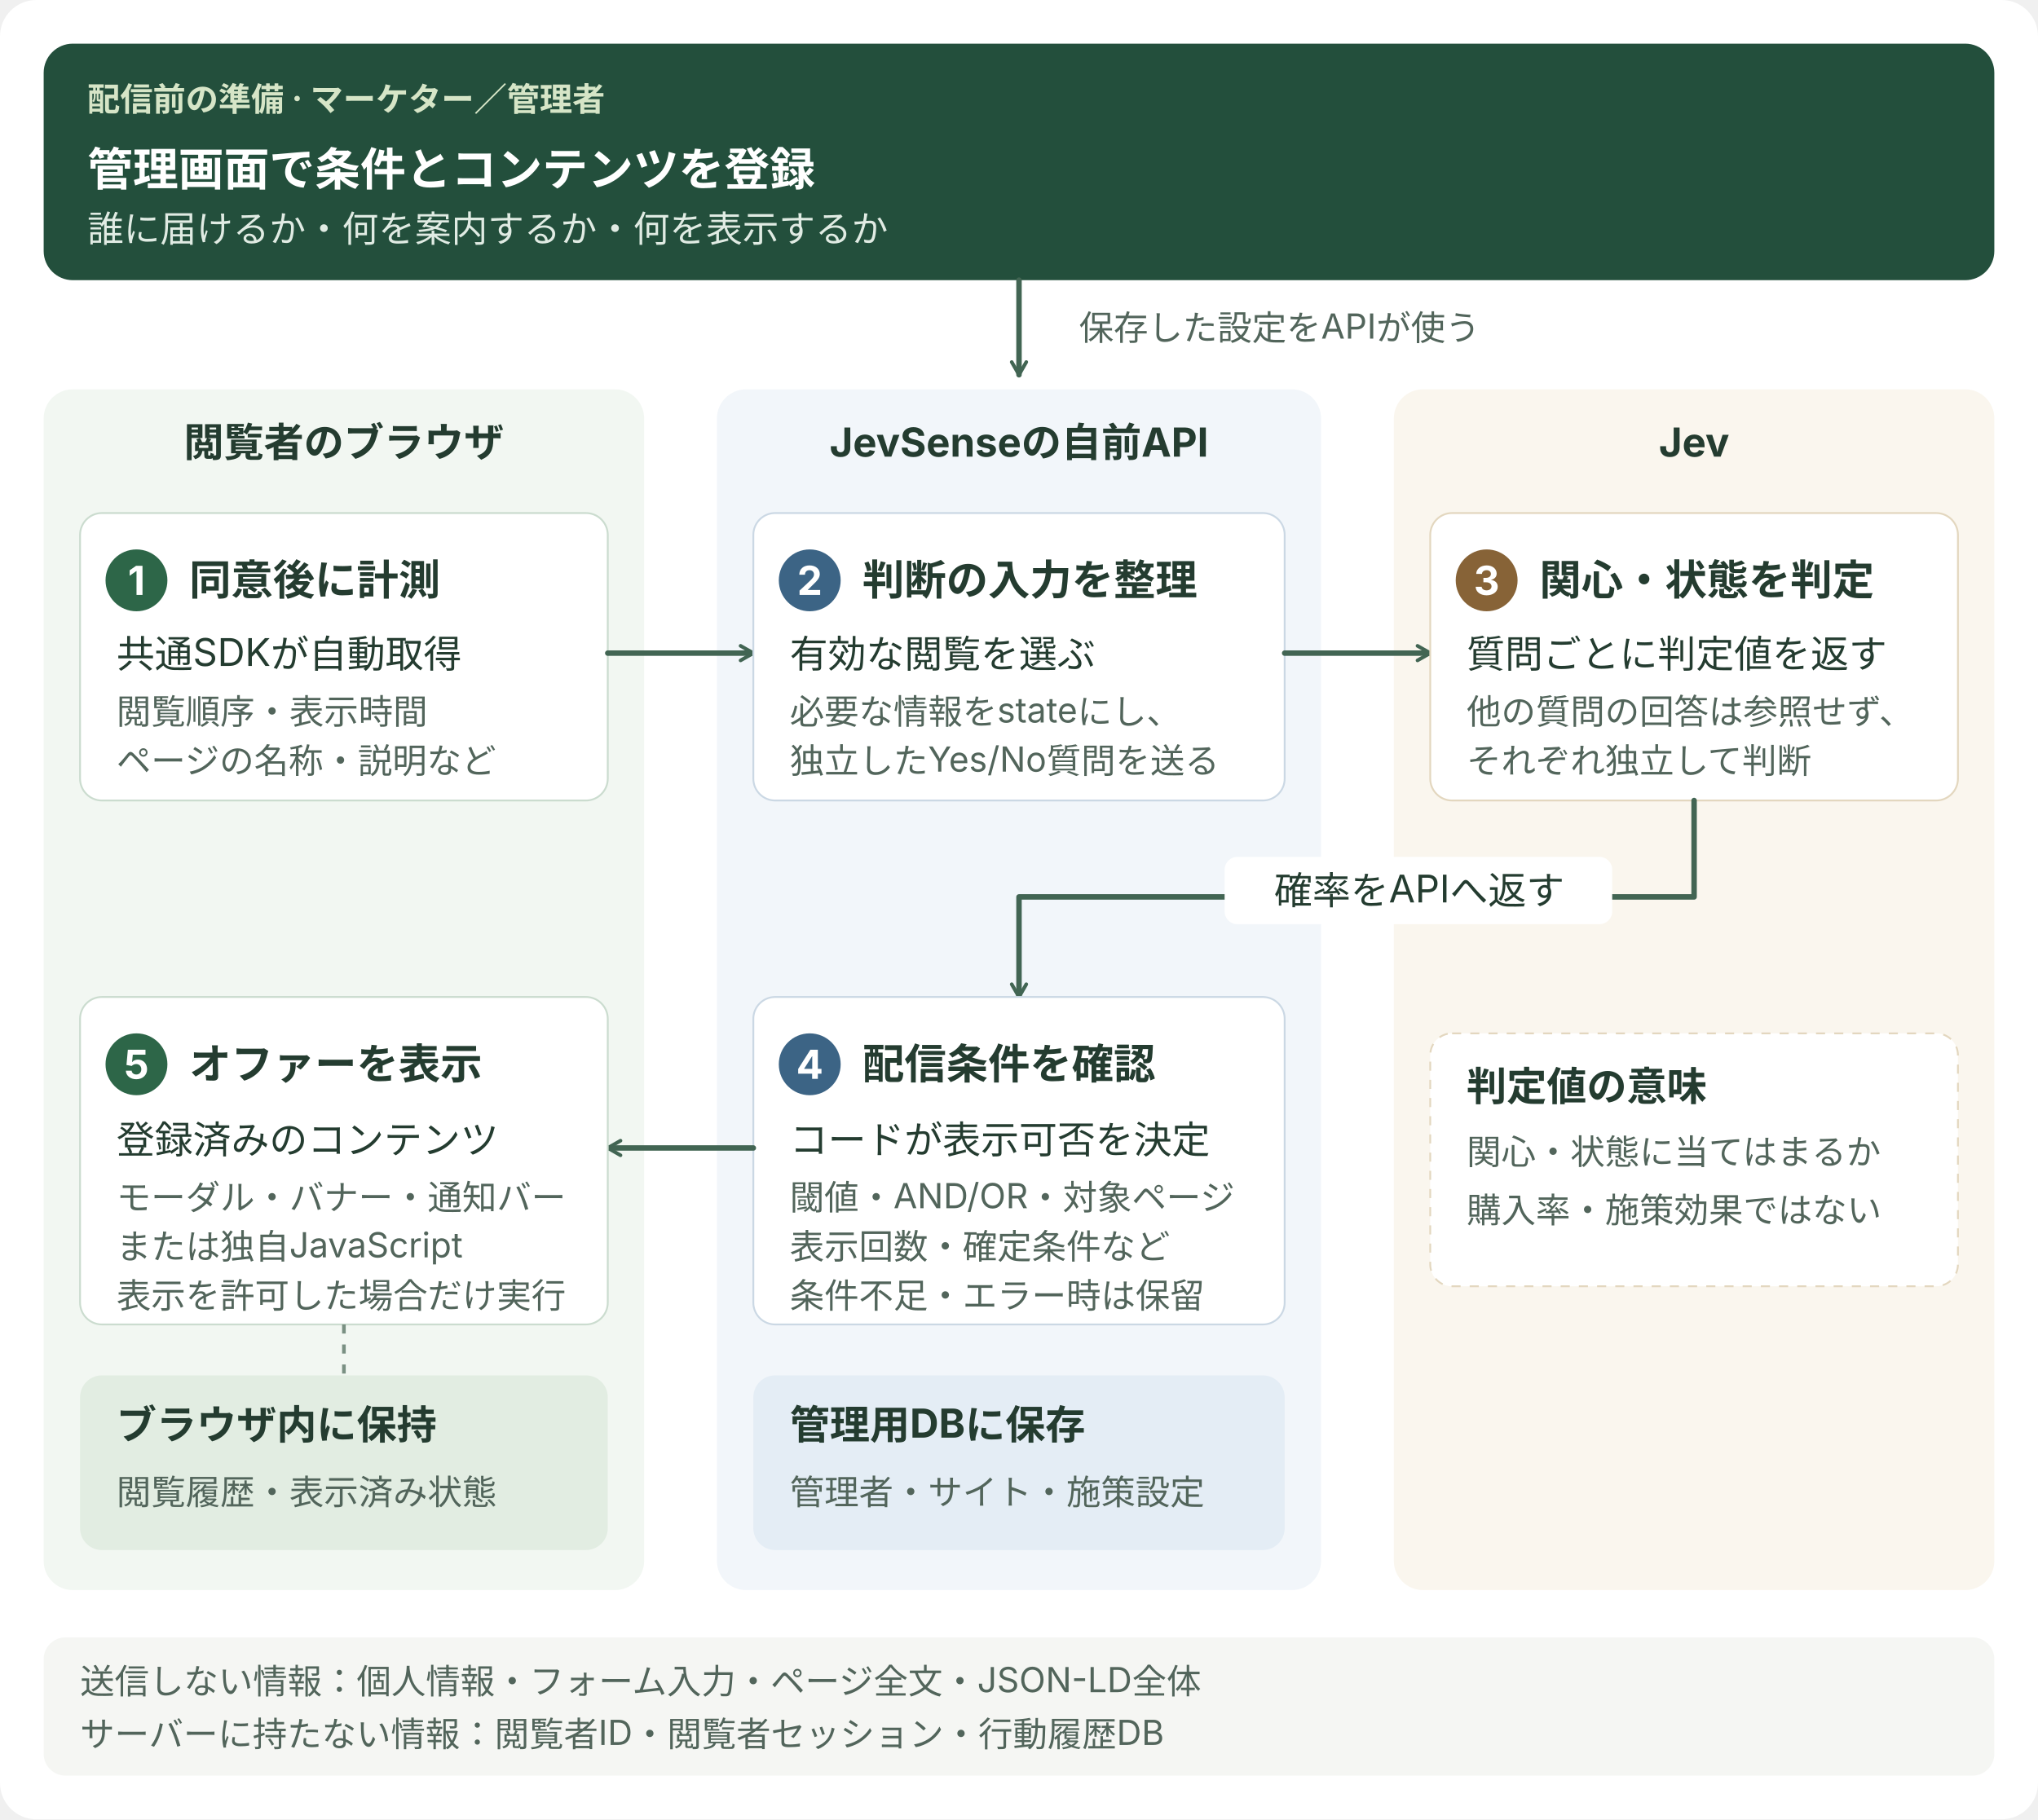
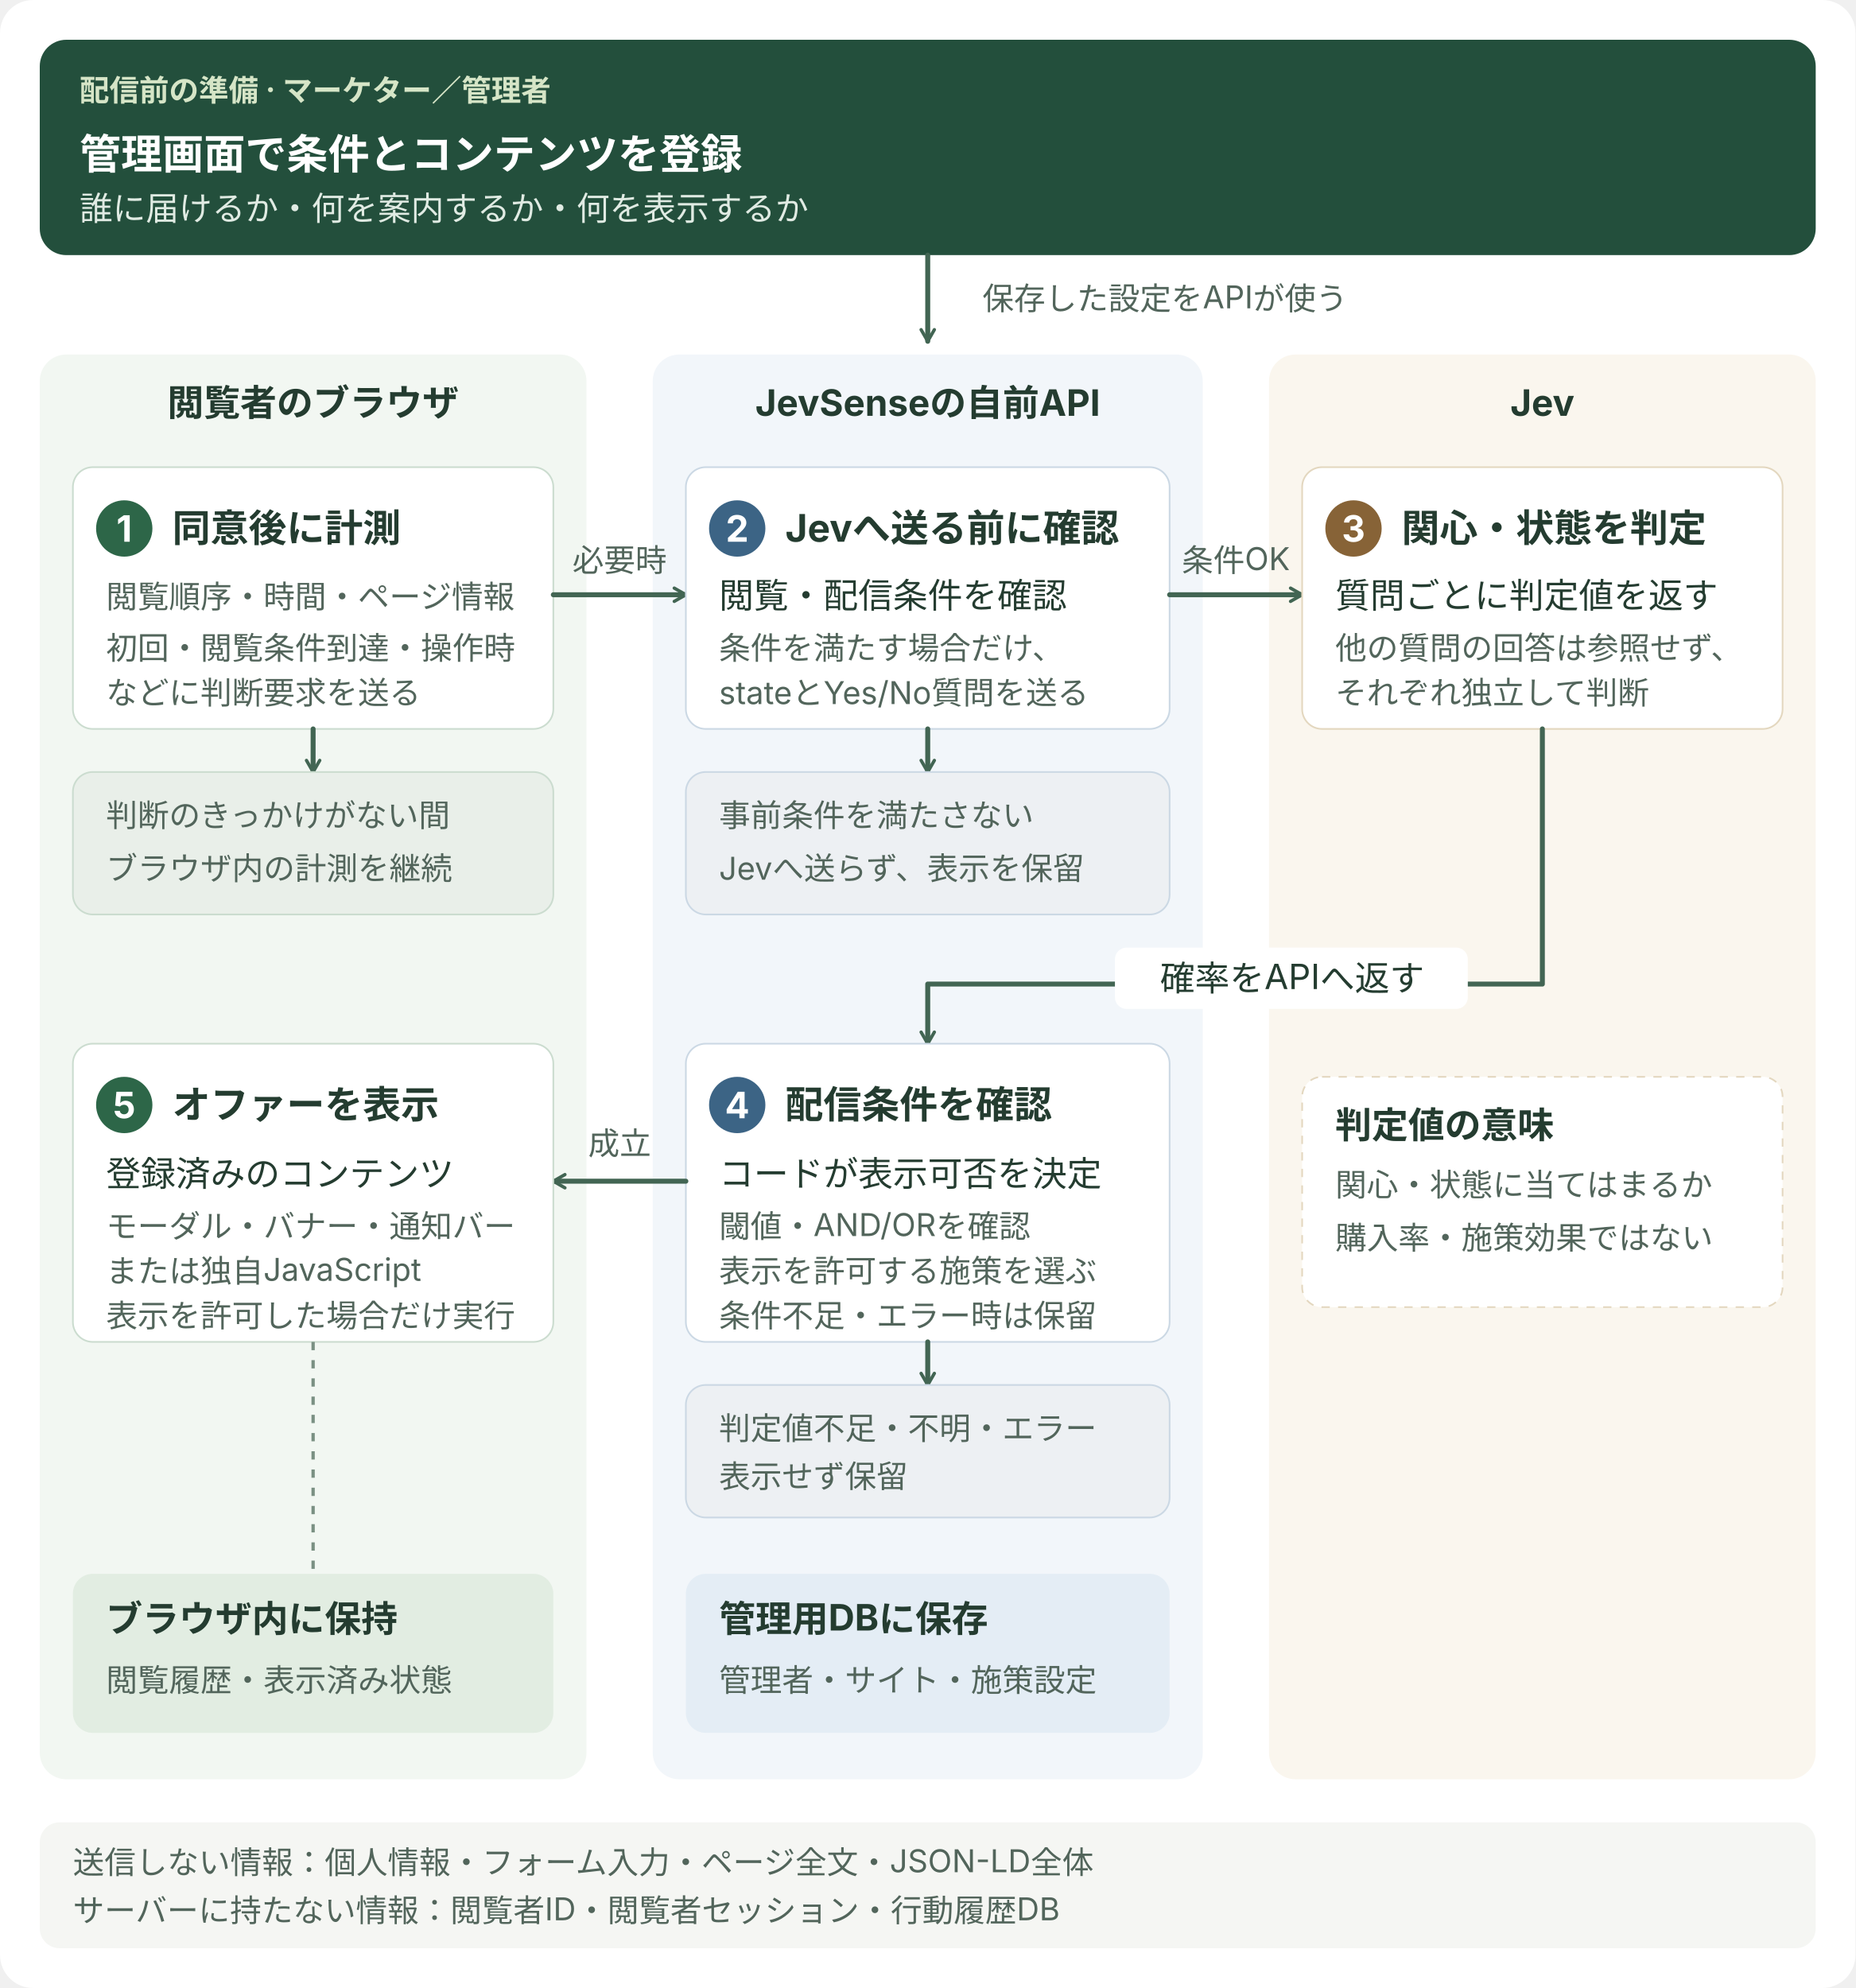
- <svg xmlns="http://www.w3.org/2000/svg" width="1120" height="1000" viewBox="0 0 1120 1000" role="img" aria-labelledby="title description" lang="ja">
+ <svg xmlns="http://www.w3.org/2000/svg" width="1120" height="1200" viewBox="0 0 1120 1200" role="img" aria-labelledby="title description" lang="ja">
  <defs>
    <marker id="arrow" markerWidth="10" markerHeight="10" refX="8" refY="5" orient="auto-start-reverse" markerUnits="userSpaceOnUse">
      <path d="M1 1 8 5 1 9" fill="none" stroke="#426553" stroke-width="2" stroke-linecap="round" stroke-linejoin="round" />
    </marker>
    <style>
      text { font-family: -apple-system, BlinkMacSystemFont, 'Segoe UI', 'Noto Sans JP', sans-serif; fill: #243c30; }
      .section { font-size: 22px; font-weight: 700; }
      .body { font-size: 21px; }
      .note { font-size: 19px; fill: #52655b; }
      .step { font-size: 23px; font-weight: 700; }
      .number { font-size: 22px; font-weight: 700; fill: #fff; text-anchor: middle; }
      .flow { fill: none; stroke: #426553; stroke-width: 3; marker-end: url(#arrow); stroke-linecap: round; stroke-linejoin: round; }
      .link { fill: none; stroke: #7a9083; stroke-width: 2; stroke-dasharray: 5 6; }
    </style>
  </defs>
-   <rect width="1120" height="1000" rx="20" fill="#fff" />
+   <rect width="1120" height="1200" rx="20" fill="#fff" />
  <rect x="24" y="24" width="1072" height="130" rx="16" fill="#234f3c" />
  <text x="48" y="61" style="fill:#d6e5c7;font-size:18px;font-weight:700">配信前の準備 · マーケター／管理者</text>
  <text x="48" y="102" style="fill:#fff;font-size:25px;font-weight:700">管理画面で条件とコンテンツを登録</text>
  <text x="48" y="133" style="fill:#e0ebe3;font-size:20px">誰に届けるか・何を案内するか・何を表示するか</text>
  <path class="flow" d="M560 154V206" />
  <rect x="581" y="165" width="242" height="31" rx="6" fill="#fff" />
  <text x="593" y="187" class="note">保存した設定をAPIが使う</text>
-   <rect x="24" y="214" width="330" height="660" rx="16" fill="#f2f7f2" />
-   <rect x="394" y="214" width="332" height="660" rx="16" fill="#f2f6fa" />
-   <rect x="766" y="214" width="330" height="660" rx="16" fill="#faf6ee" />
+   <rect x="24" y="214" width="330" height="860" rx="16" fill="#f2f7f2" />
+   <rect x="394" y="214" width="332" height="860" rx="16" fill="#f2f6fa" />
+   <rect x="766" y="214" width="330" height="860" rx="16" fill="#faf6ee" />
  <text x="189" y="251" class="section" text-anchor="middle">閲覧者のブラウザ</text>
  <text x="560" y="251" class="section" text-anchor="middle">JevSenseの自前API</text>
  <text x="931" y="251" class="section" text-anchor="middle">Jev</text>
  <rect x="44" y="282" width="290" height="158" rx="12" fill="#fff" stroke="#cbdccf" />
  <circle cx="75" cy="319" r="17" fill="#2d6648" />
  <text x="75" y="327" class="number">1</text>
  <text x="104" y="327" class="step">同意後に計測</text>
-   <text x="64" y="367" class="body">共通SDKが自動取得</text>
-   <text x="64" y="398" class="note">閲覧順序・表示時間</text>
-   <text x="64" y="425" class="note">ページの名称・説明など</text>
+   <text x="64" y="367" class="note">閲覧順序・時間・ページ情報</text>
+   <text x="64" y="398" class="note">初回・閲覧条件到達・操作時</text>
+   <text x="64" y="425" class="note">などに判断要求を送る</text>
  <path class="flow" d="M334 359H414" />
+   <text x="374" y="345" class="note" text-anchor="middle">必要時</text>
+   <path class="flow" d="M189 440V466" />
+   <rect x="44" y="466" width="290" height="86" rx="12" fill="#e9efe9" stroke="#cbdccf" />
+   <text x="64" y="499" class="note">判断のきっかけがない間</text>
+   <text x="64" y="531" class="note">ブラウザ内の計測を継続</text>
  <rect x="414" y="282" width="292" height="158" rx="12" fill="#fff" stroke="#cbd8e4" />
  <circle cx="445" cy="319" r="17" fill="#3c6485" />
  <text x="445" y="327" class="number">2</text>
-   <text x="474" y="327" class="step">判断の入力を整理</text>
-   <text x="434" y="367" class="body">有効な閲覧を選ぶ</text>
-   <text x="434" y="398" class="note">必要な情報をstateにし、</text>
-   <text x="434" y="425" class="note">独立したYes/No質問を送る</text>
+   <text x="474" y="327" class="step">Jevへ送る前に確認</text>
+   <text x="434" y="367" class="body">閲覧・配信条件を確認</text>
+   <text x="434" y="398" class="note">条件を満たす場合だけ、</text>
+   <text x="434" y="425" class="note">stateとYes/No質問を送る</text>
  <path class="flow" d="M706 359H786" />
+   <text x="746" y="345" class="note" text-anchor="middle">条件OK</text>
+   <path class="flow" d="M560 440V466" />
+   <rect x="414" y="466" width="292" height="86" rx="12" fill="#edf0f3" stroke="#cbd8e4" />
+   <text x="434" y="499" class="note">事前条件を満たさない</text>
+   <text x="434" y="531" class="note">Jevへ送らず、表示を保留</text>
  <rect x="786" y="282" width="290" height="158" rx="12" fill="#fff" stroke="#e3d7bf" />
  <circle cx="817" cy="319" r="17" fill="#876337" />
  <text x="817" y="327" class="number">3</text>
  <text x="846" y="327" class="step">関心・状態を判定</text>
  <text x="806" y="367" class="body">質問ごとに判定値を返す</text>
  <text x="806" y="398" class="note">他の質問の回答は参照せず、</text>
  <text x="806" y="425" class="note">それぞれ独立して判断</text>
-   <path class="flow" d="M931 440V493H560V548" />
-   <rect x="673" y="471" width="213" height="37" rx="7" fill="#fff" />
-   <text x="780" y="497" class="body" text-anchor="middle">確率をAPIへ返す</text>
-   <rect x="414" y="548" width="292" height="180" rx="12" fill="#fff" stroke="#cbd8e4" />
-   <circle cx="445" cy="585" r="17" fill="#3c6485" />
-   <text x="445" y="593" class="number">4</text>
-   <text x="474" y="593" class="step">配信条件を確認</text>
-   <text x="434" y="634" class="body">コードが表示可否を決定</text>
-   <text x="434" y="665" class="note">閾値・AND/OR・対象ページ</text>
-   <text x="434" y="692" class="note">表示回数・確定条件など</text>
-   <text x="434" y="719" class="note">条件不足・エラー時は保留</text>
-   <path class="flow" d="M414 631H334" />
-   <rect x="44" y="548" width="290" height="180" rx="12" fill="#fff" stroke="#cbdccf" />
-   <circle cx="75" cy="585" r="17" fill="#2d6648" />
-   <text x="75" y="593" class="number">5</text>
-   <text x="104" y="593" class="step">オファーを表示</text>
-   <text x="64" y="634" class="body">登録済みのコンテンツ</text>
-   <text x="64" y="665" class="note">モーダル・バナー・通知バー</text>
-   <text x="64" y="692" class="note">または独自JavaScript</text>
-   <text x="64" y="719" class="note">表示を許可した場合だけ実行</text>
-   <rect x="786" y="568" width="290" height="139" rx="12" fill="#fff" stroke="#e3d7bf" stroke-dasharray="5 5" />
-   <text x="806" y="605" class="section">判定値の意味</text>
-   <text x="806" y="640" class="note">関心・状態に当てはまるか</text>
-   <text x="806" y="672" class="note">購入率・施策効果ではない</text>
-   <path class="link" d="M189 728V756" />
-   <rect x="44" y="756" width="290" height="96" rx="12" fill="#e2ede2" />
-   <text x="64" y="791" class="section">ブラウザ内に保持</text>
-   <text x="64" y="827" class="note">閲覧履歴・表示済み状態</text>
-   <rect x="414" y="756" width="292" height="96" rx="12" fill="#e4edf5" />
-   <text x="434" y="791" class="section">管理用DBに保存</text>
-   <text x="434" y="827" class="note">管理者・サイト・施策設定</text>
-   <rect x="24" y="900" width="1072" height="76" rx="12" fill="#f5f6f3" />
-   <text x="44" y="931" class="note">送信しない情報：個人情報・フォーム入力・ページ全文・JSON-LD全体</text>
-   <text x="44" y="960" class="note">サーバーに持たない情報：閲覧者ID・閲覧者セッション・行動履歴DB</text>
+   <path class="flow" d="M931 440V594H560V630" />
+   <rect x="673" y="572" width="213" height="37" rx="7" fill="#fff" />
+   <text x="780" y="598" class="body" text-anchor="middle">確率をAPIへ返す</text>
+   <g transform="translate(0 82)">
+     <rect x="414" y="548" width="292" height="180" rx="12" fill="#fff" stroke="#cbd8e4" />
+     <circle cx="445" cy="585" r="17" fill="#3c6485" />
+     <text x="445" y="593" class="number">4</text>
+     <text x="474" y="593" class="step">配信条件を確認</text>
+     <text x="434" y="634" class="body">コードが表示可否を決定</text>
+     <text x="434" y="665" class="note">閾値・AND/ORを確認</text>
+     <text x="434" y="692" class="note">表示を許可する施策を選ぶ</text>
+     <text x="434" y="719" class="note">条件不足・エラー時は保留</text>
+     <path class="flow" d="M414 631H334" />
+     <rect x="44" y="548" width="290" height="180" rx="12" fill="#fff" stroke="#cbdccf" />
+     <circle cx="75" cy="585" r="17" fill="#2d6648" />
+     <text x="75" y="593" class="number">5</text>
+     <text x="104" y="593" class="step">オファーを表示</text>
+     <text x="64" y="634" class="body">登録済みのコンテンツ</text>
+     <text x="64" y="665" class="note">モーダル・バナー・通知バー</text>
+     <text x="64" y="692" class="note">または独自JavaScript</text>
+     <text x="64" y="719" class="note">表示を許可した場合だけ実行</text>
+     <rect x="786" y="568" width="290" height="139" rx="12" fill="#fff" stroke="#e3d7bf" stroke-dasharray="5 5" />
+     <text x="806" y="605" class="section">判定値の意味</text>
+     <text x="806" y="640" class="note">関心・状態に当てはまるか</text>
+     <text x="806" y="672" class="note">購入率・施策効果ではない</text>
+   </g>
+   <text x="374" y="697" class="note" text-anchor="middle">成立</text>
+   <path class="flow" d="M560 810V836" />
+   <rect x="414" y="836" width="292" height="80" rx="12" fill="#edf0f3" stroke="#cbd8e4" />
+   <text x="434" y="869" class="note">判定値不足・不明・エラー</text>
+   <text x="434" y="898" class="note">表示せず保留</text>
+   <path class="link" d="M189 810V950" />
+   <g transform="translate(0 194)">
+     <rect x="44" y="756" width="290" height="96" rx="12" fill="#e2ede2" />
+     <text x="64" y="791" class="section">ブラウザ内に保持</text>
+     <text x="64" y="827" class="note">閲覧履歴・表示済み状態</text>
+     <rect x="414" y="756" width="292" height="96" rx="12" fill="#e4edf5" />
+     <text x="434" y="791" class="section">管理用DBに保存</text>
+     <text x="434" y="827" class="note">管理者・サイト・施策設定</text>
+   </g>
+   <g transform="translate(0 200)">
+     <rect x="24" y="900" width="1072" height="76" rx="12" fill="#f5f6f3" />
+     <text x="44" y="931" class="note">送信しない情報：個人情報・フォーム入力・ページ全文・JSON-LD全体</text>
+     <text x="44" y="960" class="note">サーバーに持たない情報：閲覧者ID・閲覧者セッション・行動履歴DB</text>
+   </g>
</svg>
